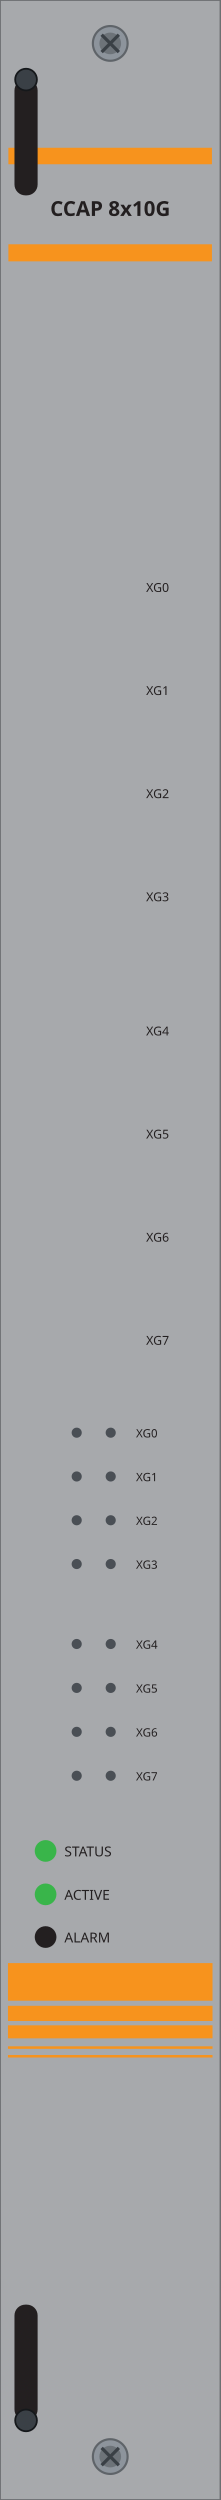
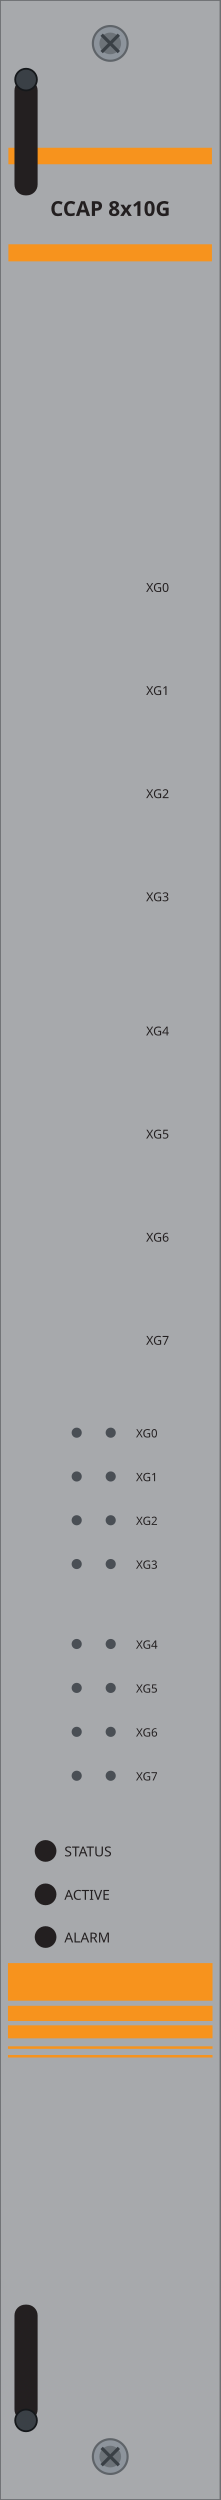
<svg xmlns="http://www.w3.org/2000/svg" width="30.47mm" height="345.5mm" viewBox="0 0 30.47 345.5">
  <rect id="plate" x="0" y="0" width="30.47" height="345.5" fill="#a7a9ac" stroke="#6d6f71" stroke-width="0.25" />
  <g id="silkscreen">
    <rect x="1.16" y="20.42" width="28.13" height="2.28" fill="#f7931d" />
    <rect x="1.16" y="33.76" width="28.13" height="2.36" fill="#f7931d" />
    <text id="model" x="15.23" y="29.84" font-family="sans-serif" font-size="2.84" font-weight="bold" text-anchor="middle" fill="#231f20">CCAP 8x10G</text>
    <text x="20.2" y="81.8" font-family="sans-serif" font-size="1.7" fill="#231f20">XG0</text>
    <text x="20.2" y="96.05" font-family="sans-serif" font-size="1.7" fill="#231f20">XG1</text>
    <text x="20.2" y="110.3" font-family="sans-serif" font-size="1.7" fill="#231f20">XG2</text>
    <text x="20.2" y="124.55" font-family="sans-serif" font-size="1.7" fill="#231f20">XG3</text>
    <text x="20.2" y="143.1" font-family="sans-serif" font-size="1.7" fill="#231f20">XG4</text>
    <text x="20.2" y="157.35" font-family="sans-serif" font-size="1.7" fill="#231f20">XG5</text>
    <text x="20.2" y="171.6" font-family="sans-serif" font-size="1.7" fill="#231f20">XG6</text>
    <text x="20.2" y="185.85" font-family="sans-serif" font-size="1.7" fill="#231f20">XG7</text>
    <text x="18.8" y="198.65" font-family="sans-serif" font-size="1.6" fill="#231f20">XG0</text>
    <text x="18.8" y="204.7" font-family="sans-serif" font-size="1.6" fill="#231f20">XG1</text>
    <text x="18.8" y="210.75" font-family="sans-serif" font-size="1.6" fill="#231f20">XG2</text>
    <text x="18.8" y="216.8" font-family="sans-serif" font-size="1.6" fill="#231f20">XG3</text>
    <text x="18.8" y="227.85" font-family="sans-serif" font-size="1.6" fill="#231f20">XG4</text>
    <text x="18.8" y="233.92" font-family="sans-serif" font-size="1.6" fill="#231f20">XG5</text>
    <text x="18.8" y="239.99" font-family="sans-serif" font-size="1.6" fill="#231f20">XG6</text>
    <text x="18.8" y="246.06" font-family="sans-serif" font-size="1.6" fill="#231f20">XG7</text>
    <rect x="1.1" y="271.3" width="28.27" height="5.2" fill="#f7931d" />
    <rect x="1.1" y="277.2" width="28.27" height="2.1" fill="#f7931d" />
    <rect x="1.1" y="279.9" width="28.27" height="1.8" fill="#f7931d" />
    <rect x="1.1" y="282.8" width="28.27" height="0.35" fill="#f7931d" />
    <rect x="1.1" y="284.0" width="28.27" height="0.35" fill="#f7931d" />
    <text x="8.9" y="256.55" font-family="sans-serif" font-size="1.9" fill="#231f20">STATUS</text>
    <text x="8.9" y="262.55" font-family="sans-serif" font-size="1.9" fill="#231f20">ACTIVE</text>
    <text x="8.9" y="268.45" font-family="sans-serif" font-size="1.9" fill="#231f20">ALARM</text>
  </g>
-   <circle id="status" cx="6.3" cy="255.8" r="1.5" fill="#39b54a" />
-   <circle id="active" cx="6.3" cy="261.8" r="1.5" fill="#39b54a" />
-   <circle id="alarm" cx="6.3" cy="267.7" r="1.5" fill="#231f20" />
-   <circle id="xg0-led-a" cx="10.6" cy="198.0" r="0.7" fill="#4a4f55" />
-   <circle id="xg0-led-b" cx="15.3" cy="198.0" r="0.7" fill="#4a4f55" />
-   <circle id="xg1-led-a" cx="10.6" cy="204.05" r="0.7" fill="#4a4f55" />
-   <circle id="xg1-led-b" cx="15.3" cy="204.05" r="0.7" fill="#4a4f55" />
-   <circle id="xg2-led-a" cx="10.6" cy="210.1" r="0.7" fill="#4a4f55" />
-   <circle id="xg2-led-b" cx="15.3" cy="210.1" r="0.7" fill="#4a4f55" />
-   <circle id="xg3-led-a" cx="10.6" cy="216.15" r="0.7" fill="#4a4f55" />
-   <circle id="xg3-led-b" cx="15.3" cy="216.15" r="0.7" fill="#4a4f55" />
-   <circle id="xg4-led-a" cx="10.6" cy="227.2" r="0.7" fill="#4a4f55" />
-   <circle id="xg4-led-b" cx="15.3" cy="227.2" r="0.7" fill="#4a4f55" />
-   <circle id="xg5-led-a" cx="10.6" cy="233.27" r="0.7" fill="#4a4f55" />
-   <circle id="xg5-led-b" cx="15.3" cy="233.27" r="0.7" fill="#4a4f55" />
-   <circle id="xg6-led-a" cx="10.6" cy="239.34" r="0.7" fill="#4a4f55" />
-   <circle id="xg6-led-b" cx="15.3" cy="239.34" r="0.7" fill="#4a4f55" />
-   <circle id="xg7-led-a" cx="10.6" cy="245.41" r="0.7" fill="#4a4f55" />
-   <circle id="xg7-led-b" cx="15.3" cy="245.41" r="0.7" fill="#4a4f55" />
+   <circle id="status" cx="6.3" cy="255.8" r="1.5" fill="var(--led-color, #231f20)" />
+   <circle id="active" cx="6.3" cy="261.8" r="1.5" fill="var(--led-color, #231f20)" />
+   <circle id="alarm" cx="6.3" cy="267.7" r="1.5" fill="var(--led-color, #231f20)" />
+   <circle id="xg0-led-a" cx="10.6" cy="198.0" r="0.7" fill="var(--led-color, #4a4f55)" />
+   <circle id="xg0-led-b" cx="15.3" cy="198.0" r="0.7" fill="var(--led-color, #4a4f55)" />
+   <circle id="xg1-led-a" cx="10.6" cy="204.05" r="0.7" fill="var(--led-color, #4a4f55)" />
+   <circle id="xg1-led-b" cx="15.3" cy="204.05" r="0.7" fill="var(--led-color, #4a4f55)" />
+   <circle id="xg2-led-a" cx="10.6" cy="210.1" r="0.7" fill="var(--led-color, #4a4f55)" />
+   <circle id="xg2-led-b" cx="15.3" cy="210.1" r="0.7" fill="var(--led-color, #4a4f55)" />
+   <circle id="xg3-led-a" cx="10.6" cy="216.15" r="0.7" fill="var(--led-color, #4a4f55)" />
+   <circle id="xg3-led-b" cx="15.3" cy="216.15" r="0.7" fill="var(--led-color, #4a4f55)" />
+   <circle id="xg4-led-a" cx="10.6" cy="227.2" r="0.7" fill="var(--led-color, #4a4f55)" />
+   <circle id="xg4-led-b" cx="15.3" cy="227.2" r="0.7" fill="var(--led-color, #4a4f55)" />
+   <circle id="xg5-led-a" cx="10.6" cy="233.27" r="0.7" fill="var(--led-color, #4a4f55)" />
+   <circle id="xg5-led-b" cx="15.3" cy="233.27" r="0.7" fill="var(--led-color, #4a4f55)" />
+   <circle id="xg6-led-a" cx="10.6" cy="239.34" r="0.7" fill="var(--led-color, #4a4f55)" />
+   <circle id="xg6-led-b" cx="15.3" cy="239.34" r="0.7" fill="var(--led-color, #4a4f55)" />
+   <circle id="xg7-led-a" cx="10.6" cy="245.41" r="0.7" fill="var(--led-color, #4a4f55)" />
+   <circle id="xg7-led-b" cx="15.3" cy="245.41" r="0.7" fill="var(--led-color, #4a4f55)" />
  <g id="screw-t">
    <circle cx="15.235" cy="6.0" r="2.4" fill="#8d949c" stroke="#5f6469" stroke-width="0.3" />
    <circle cx="15.235" cy="6.0" r="1.5" fill="#6d7379" />
    <path d="M 14.045 4.80 L 16.425 7.20 M 14.045 7.20 L 16.425 4.80" stroke="#3a4046" stroke-width="0.45" fill="none" />
  </g>
  <g id="screw-b">
    <circle cx="15.235" cy="339.5" r="2.4" fill="#8d949c" stroke="#5f6469" stroke-width="0.3" />
    <circle cx="15.235" cy="339.5" r="1.5" fill="#6d7379" />
    <path d="M 14.045 338.30 L 16.425 340.70 M 14.045 340.70 L 16.425 338.30" stroke="#3a4046" stroke-width="0.45" fill="none" />
  </g>
  <g id="latch-t">
    <rect x="2.0" y="11.0" width="3.2" height="16.00" rx="1.5" fill="#231f20" />
    <circle cx="3.6" cy="11.0" r="1.5" fill="#3a4046" stroke="#15181b" stroke-width="0.25" />
  </g>
  <g id="latch-b">
    <rect x="2.0" y="318.5" width="3.2" height="16.00" rx="1.5" fill="#231f20" />
    <circle cx="3.6" cy="334.5" r="1.5" fill="#3a4046" stroke="#15181b" stroke-width="0.25" />
  </g>
</svg>
